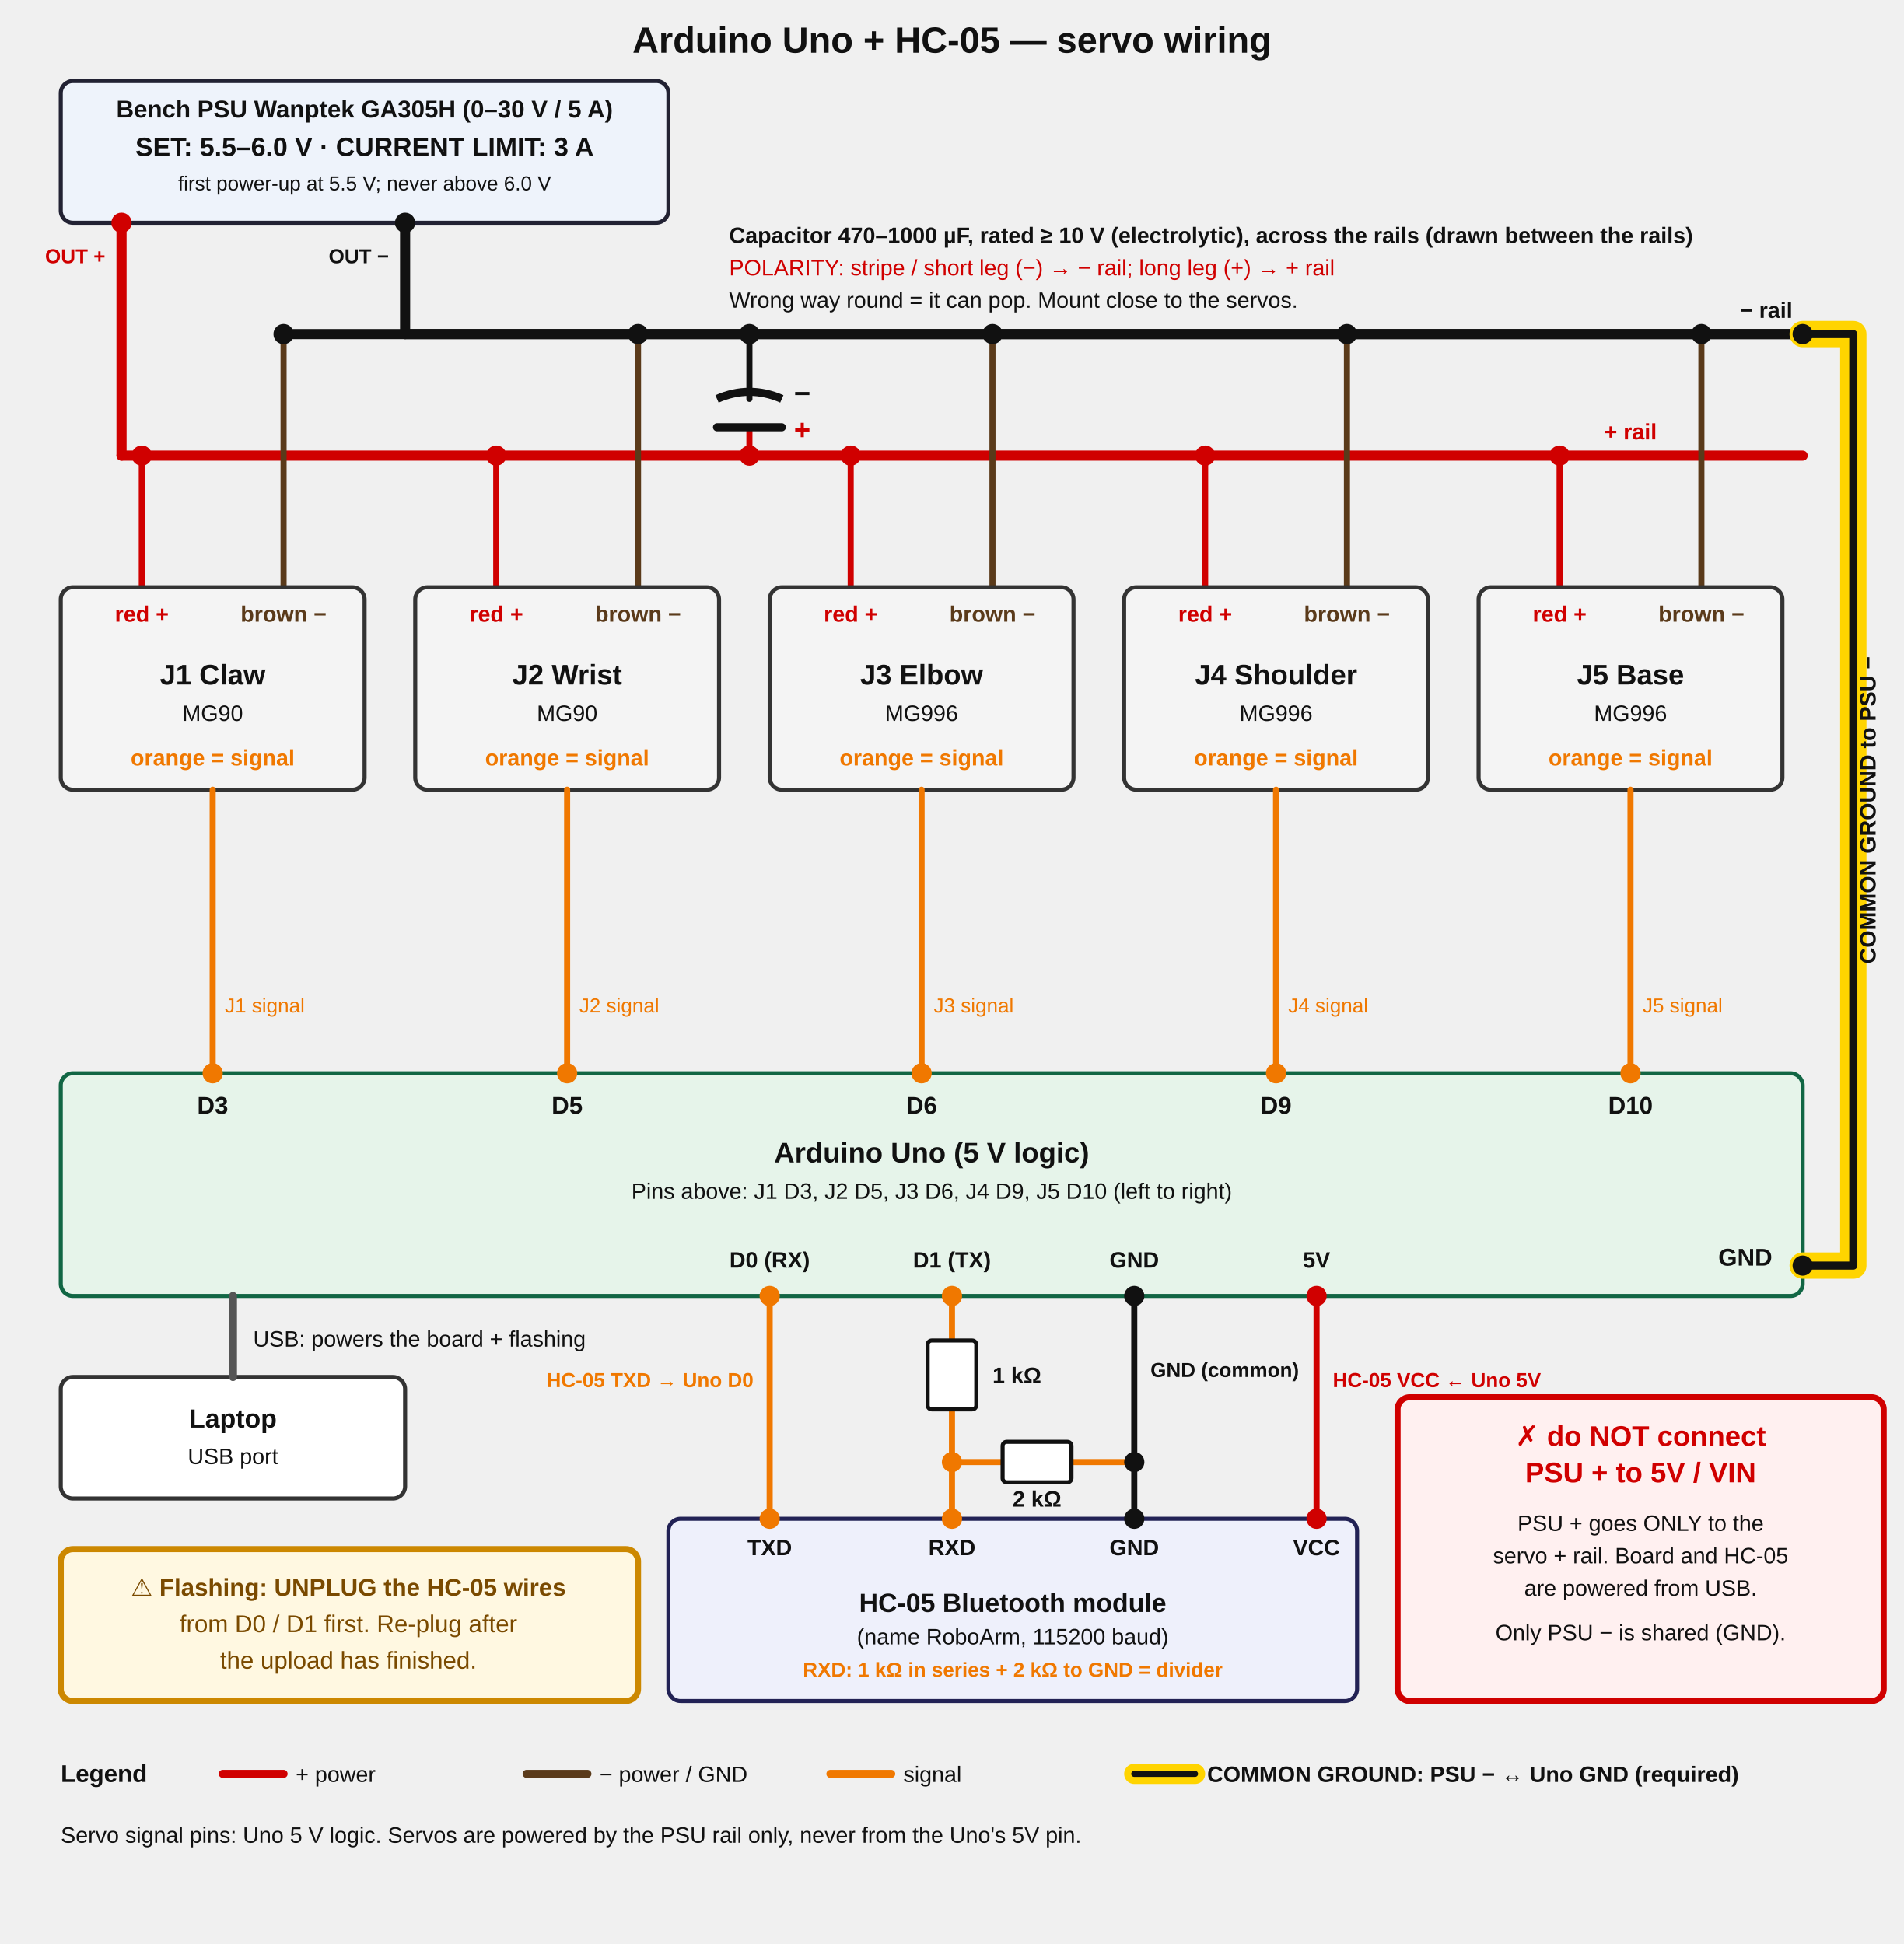
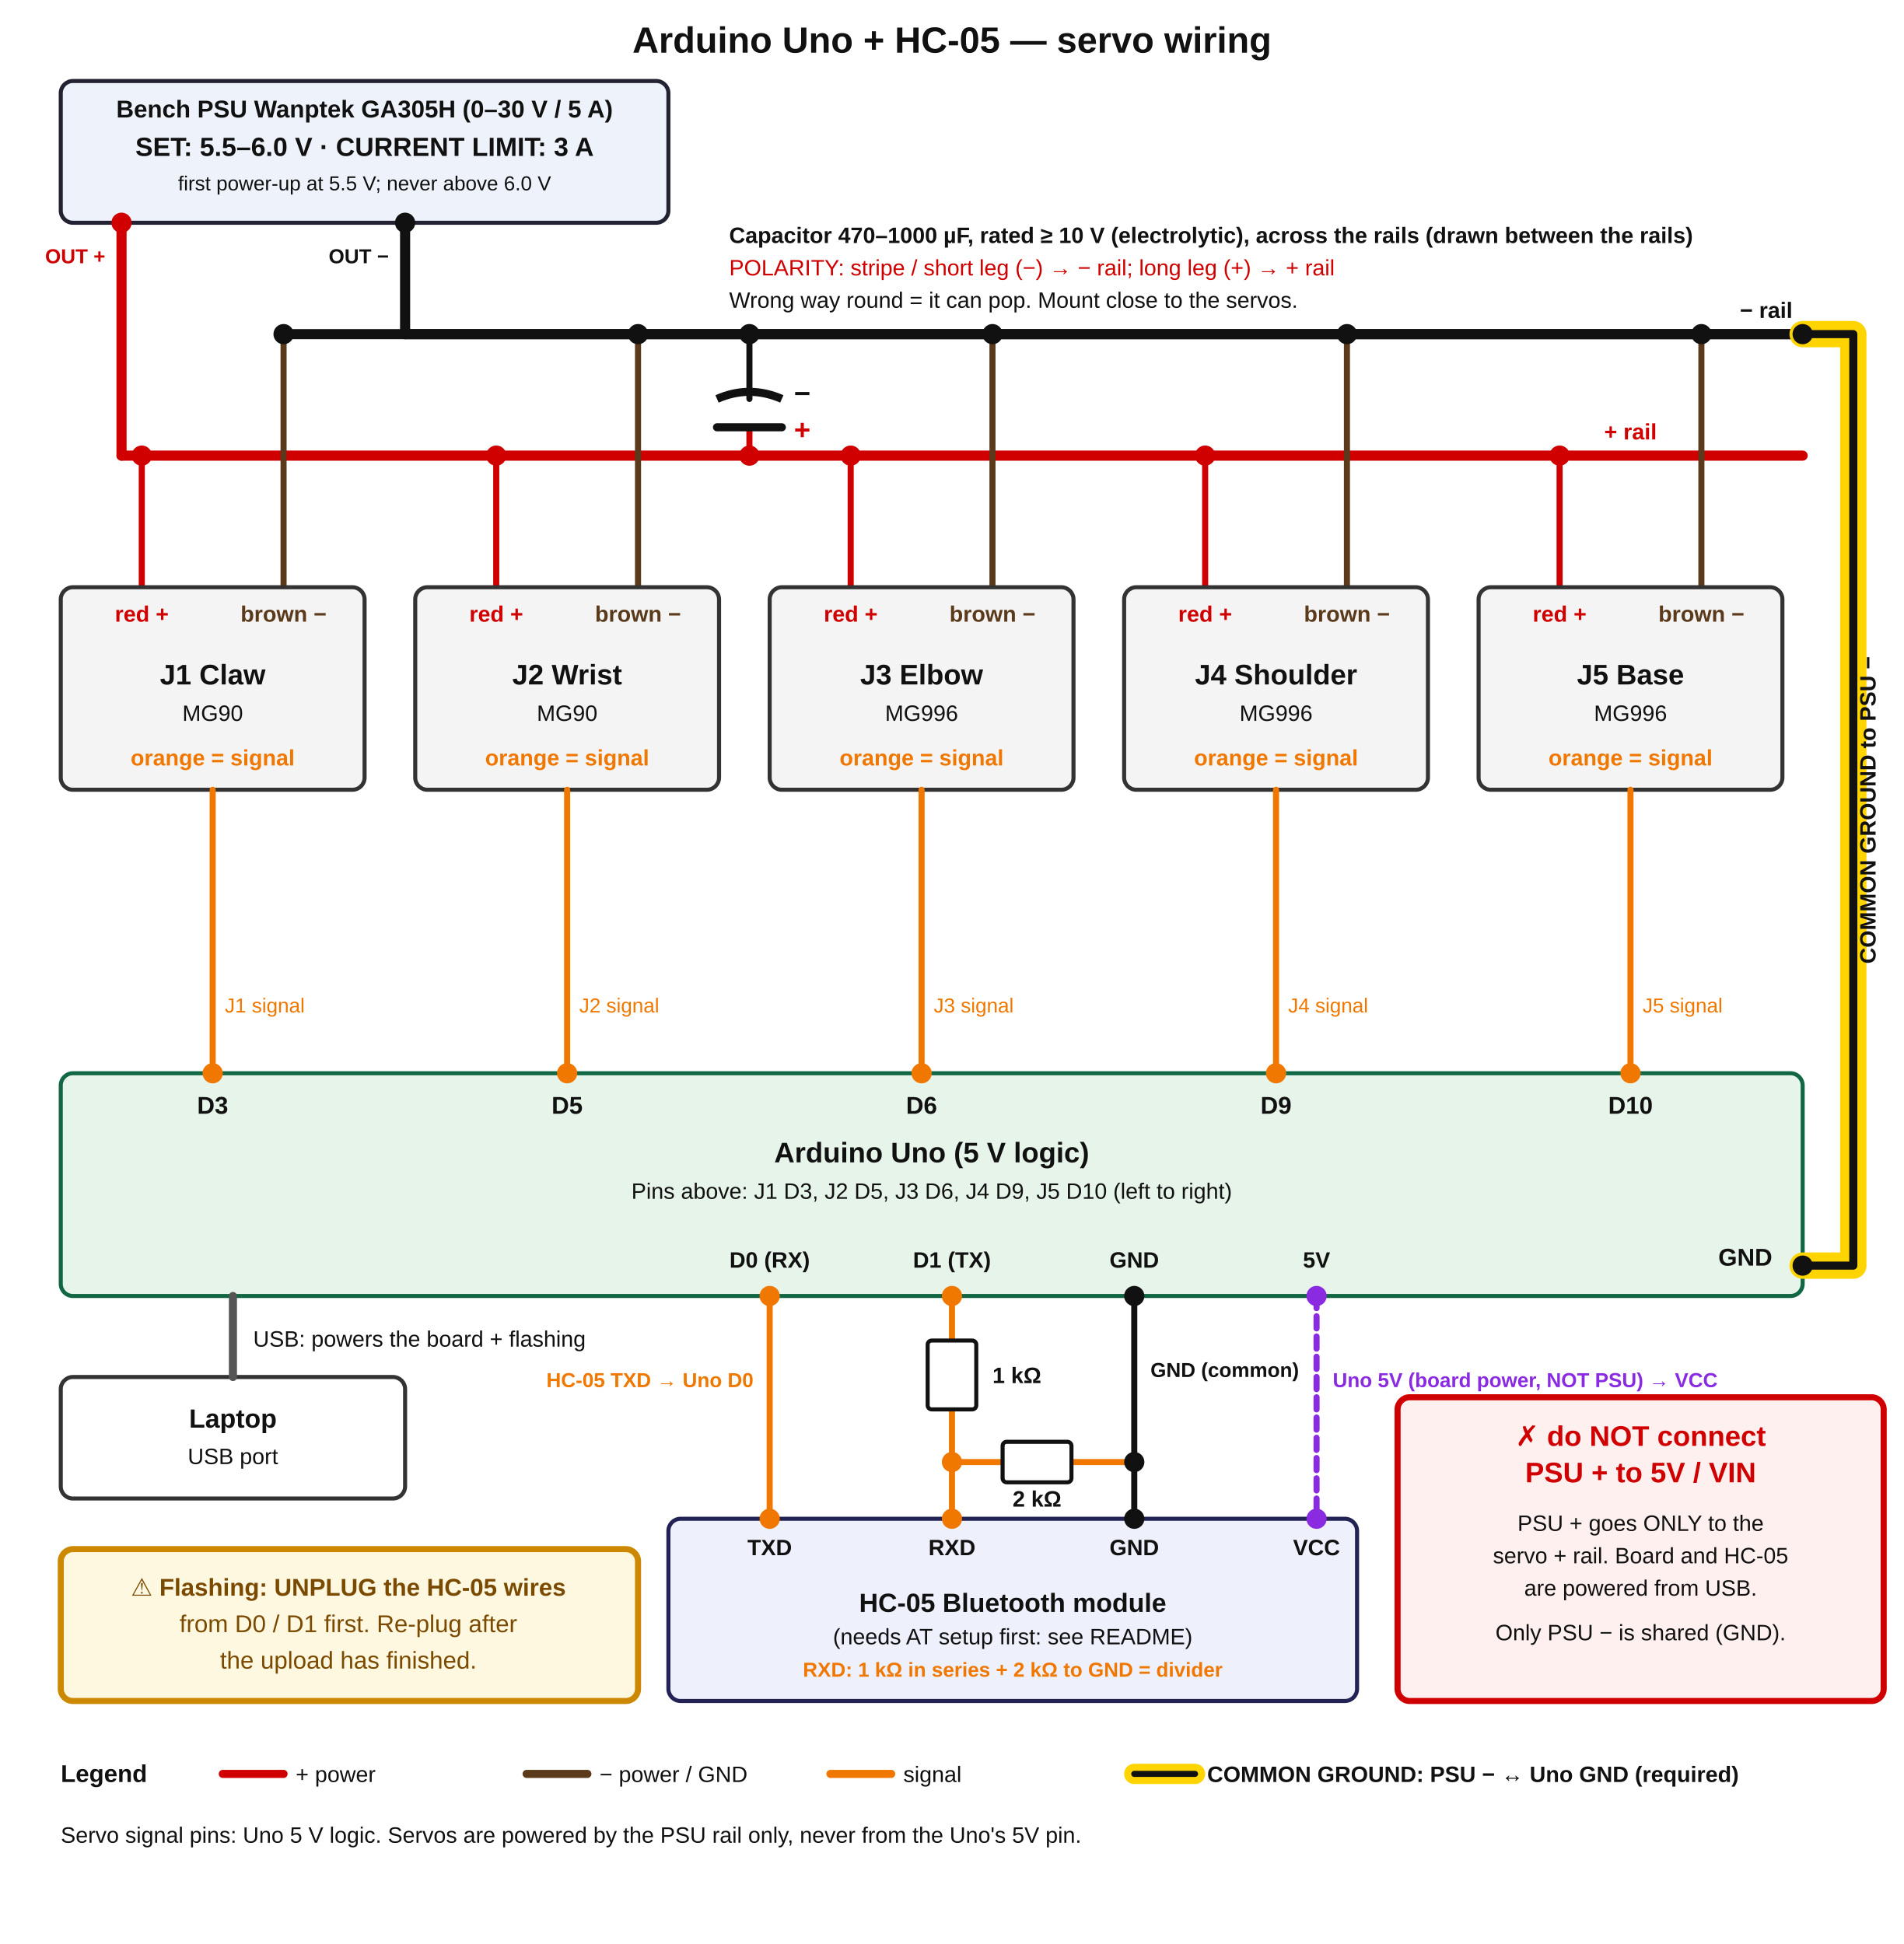
<svg xmlns="http://www.w3.org/2000/svg" width="940" height="960" viewBox="0 0 940 960" font-family="Arial, Helvetica, sans-serif" font-size="12">
-   <rect x="0" y="0" width="940" height="0" fill="#ffffff" />
+   <rect x="0" y="0" width="940" height="960" fill="#ffffff" />
  <text x="470" y="26" text-anchor="middle" font-size="18" font-weight="bold" fill="#111">Arduino Uno + HC-05 — servo wiring</text>
  <rect x="30" y="40" width="300" height="70" rx="6" fill="#eef3fb" stroke="#223" stroke-width="2" />
  <text x="180" y="58" text-anchor="middle" font-size="12" fill="#111" font-weight="bold">Bench PSU Wanptek GA305H (0–30 V / 5 A)</text>
  <text x="180" y="77" text-anchor="middle" font-size="13" fill="#111" font-weight="bold">SET: 5.5–6.0 V  ·  CURRENT LIMIT: 3 A</text>
  <text x="180" y="94" text-anchor="middle" font-size="10" fill="#111">first power-up at 5.5 V; never above 6.0 V</text>
  <text x="52" y="130" text-anchor="end" font-size="10" fill="#d00000" font-weight="bold">OUT +</text>
  <text x="192" y="130" text-anchor="end" font-size="10" fill="#111" font-weight="bold">OUT −</text>
  <line x1="60" y1="110" x2="60" y2="225" stroke="#d00000" stroke-width="5" stroke-linecap="round" />
  <line x1="60" y1="225" x2="890" y2="225" stroke="#d00000" stroke-width="5" stroke-linecap="round" />
  <line x1="200" y1="110" x2="200" y2="165" stroke="#111" stroke-width="5" stroke-linecap="round" />
  <line x1="140" y1="165" x2="890" y2="165" stroke="#111" stroke-width="5" stroke-linecap="round" />
  <line x1="200" y1="165" x2="890" y2="165" stroke="#111" stroke-width="5" stroke-linecap="round" />
  <circle cx="60" cy="110" r="5" fill="#d00000" />
  <circle cx="200" cy="110" r="5" fill="#111" />
  <text x="885" y="157" text-anchor="end" font-size="11" fill="#111" font-weight="bold">− rail</text>
  <text x="805" y="217" text-anchor="middle" font-size="11" fill="#d00000" font-weight="bold">+ rail</text>
  <line x1="370" y1="225" x2="370" y2="211" stroke="#d00000" stroke-width="3" stroke-linecap="round" />
  <line x1="370" y1="165" x2="370" y2="197" stroke="#111" stroke-width="3" stroke-linecap="round" />
  <line x1="354" y1="211" x2="386" y2="211" stroke="#111" stroke-width="4" stroke-linecap="round" />
  <path d="M354 197 Q370 190 386 197" fill="none" stroke="#111" stroke-width="4" />
  <text x="392" y="199" text-anchor="start" font-size="14" fill="#111" font-weight="bold">−</text>
  <text x="392" y="217" text-anchor="start" font-size="14" fill="#d00000" font-weight="bold">+</text>
  <circle cx="370" cy="225" r="5" fill="#d00000" />
  <circle cx="370" cy="165" r="5" fill="#111" />
  <text x="360" y="120" text-anchor="start" font-size="11" fill="#111" font-weight="bold">Capacitor 470–1000 µF, rated ≥ 10 V (electrolytic), across the rails (drawn between the rails)</text>
  <text x="360" y="136" text-anchor="start" font-size="11" fill="#d00000">POLARITY: stripe / short leg (−) → − rail;  long leg (+) → + rail</text>
  <text x="360" y="152" text-anchor="start" font-size="11" fill="#111">Wrong way round = it can pop. Mount close to the servos.</text>
  <line x1="70" y1="290" x2="70" y2="225" stroke="#d00000" stroke-width="3" stroke-linecap="round" />
  <circle cx="70" cy="225" r="5" fill="#d00000" />
  <line x1="140" y1="290" x2="140" y2="165" stroke="#5a3a1a" stroke-width="3" stroke-linecap="round" />
  <circle cx="140" cy="165" r="5" fill="#111" />
  <rect x="30" y="290" width="150" height="100" rx="6" fill="#f4f4f4" stroke="#333" stroke-width="2" />
  <text x="70" y="307" text-anchor="middle" font-size="11" fill="#d00000" font-weight="bold">red +</text>
  <text x="140" y="307" text-anchor="middle" font-size="11" fill="#5a3a1a" font-weight="bold">brown −</text>
  <text x="105" y="338" text-anchor="middle" font-size="14" fill="#111" font-weight="bold">J1 Claw</text>
  <text x="105" y="356" text-anchor="middle" font-size="11" fill="#111">MG90</text>
  <text x="105" y="378" text-anchor="middle" font-size="11" fill="#f07800" font-weight="bold">orange = signal</text>
  <line x1="105" y1="390" x2="105" y2="530" stroke="#f07800" stroke-width="3" stroke-linecap="round" />
  <text x="111" y="500" text-anchor="start" font-size="10" fill="#f07800">J1 signal</text>
  <line x1="245" y1="290" x2="245" y2="225" stroke="#d00000" stroke-width="3" stroke-linecap="round" />
  <circle cx="245" cy="225" r="5" fill="#d00000" />
  <line x1="315" y1="290" x2="315" y2="165" stroke="#5a3a1a" stroke-width="3" stroke-linecap="round" />
  <circle cx="315" cy="165" r="5" fill="#111" />
  <rect x="205" y="290" width="150" height="100" rx="6" fill="#f4f4f4" stroke="#333" stroke-width="2" />
  <text x="245" y="307" text-anchor="middle" font-size="11" fill="#d00000" font-weight="bold">red +</text>
  <text x="315" y="307" text-anchor="middle" font-size="11" fill="#5a3a1a" font-weight="bold">brown −</text>
  <text x="280" y="338" text-anchor="middle" font-size="14" fill="#111" font-weight="bold">J2 Wrist</text>
  <text x="280" y="356" text-anchor="middle" font-size="11" fill="#111">MG90</text>
  <text x="280" y="378" text-anchor="middle" font-size="11" fill="#f07800" font-weight="bold">orange = signal</text>
  <line x1="280" y1="390" x2="280" y2="530" stroke="#f07800" stroke-width="3" stroke-linecap="round" />
  <text x="286" y="500" text-anchor="start" font-size="10" fill="#f07800">J2 signal</text>
  <line x1="420" y1="290" x2="420" y2="225" stroke="#d00000" stroke-width="3" stroke-linecap="round" />
  <circle cx="420" cy="225" r="5" fill="#d00000" />
  <line x1="490" y1="290" x2="490" y2="165" stroke="#5a3a1a" stroke-width="3" stroke-linecap="round" />
  <circle cx="490" cy="165" r="5" fill="#111" />
  <rect x="380" y="290" width="150" height="100" rx="6" fill="#f4f4f4" stroke="#333" stroke-width="2" />
  <text x="420" y="307" text-anchor="middle" font-size="11" fill="#d00000" font-weight="bold">red +</text>
  <text x="490" y="307" text-anchor="middle" font-size="11" fill="#5a3a1a" font-weight="bold">brown −</text>
  <text x="455" y="338" text-anchor="middle" font-size="14" fill="#111" font-weight="bold">J3 Elbow</text>
  <text x="455" y="356" text-anchor="middle" font-size="11" fill="#111">MG996</text>
  <text x="455" y="378" text-anchor="middle" font-size="11" fill="#f07800" font-weight="bold">orange = signal</text>
  <line x1="455" y1="390" x2="455" y2="530" stroke="#f07800" stroke-width="3" stroke-linecap="round" />
  <text x="461" y="500" text-anchor="start" font-size="10" fill="#f07800">J3 signal</text>
  <line x1="595" y1="290" x2="595" y2="225" stroke="#d00000" stroke-width="3" stroke-linecap="round" />
  <circle cx="595" cy="225" r="5" fill="#d00000" />
  <line x1="665" y1="290" x2="665" y2="165" stroke="#5a3a1a" stroke-width="3" stroke-linecap="round" />
  <circle cx="665" cy="165" r="5" fill="#111" />
  <rect x="555" y="290" width="150" height="100" rx="6" fill="#f4f4f4" stroke="#333" stroke-width="2" />
  <text x="595" y="307" text-anchor="middle" font-size="11" fill="#d00000" font-weight="bold">red +</text>
  <text x="665" y="307" text-anchor="middle" font-size="11" fill="#5a3a1a" font-weight="bold">brown −</text>
  <text x="630" y="338" text-anchor="middle" font-size="14" fill="#111" font-weight="bold">J4 Shoulder</text>
  <text x="630" y="356" text-anchor="middle" font-size="11" fill="#111">MG996</text>
  <text x="630" y="378" text-anchor="middle" font-size="11" fill="#f07800" font-weight="bold">orange = signal</text>
  <line x1="630" y1="390" x2="630" y2="530" stroke="#f07800" stroke-width="3" stroke-linecap="round" />
  <text x="636" y="500" text-anchor="start" font-size="10" fill="#f07800">J4 signal</text>
  <line x1="770" y1="290" x2="770" y2="225" stroke="#d00000" stroke-width="3" stroke-linecap="round" />
  <circle cx="770" cy="225" r="5" fill="#d00000" />
  <line x1="840" y1="290" x2="840" y2="165" stroke="#5a3a1a" stroke-width="3" stroke-linecap="round" />
  <circle cx="840" cy="165" r="5" fill="#111" />
  <rect x="730" y="290" width="150" height="100" rx="6" fill="#f4f4f4" stroke="#333" stroke-width="2" />
  <text x="770" y="307" text-anchor="middle" font-size="11" fill="#d00000" font-weight="bold">red +</text>
  <text x="840" y="307" text-anchor="middle" font-size="11" fill="#5a3a1a" font-weight="bold">brown −</text>
  <text x="805" y="338" text-anchor="middle" font-size="14" fill="#111" font-weight="bold">J5 Base</text>
  <text x="805" y="356" text-anchor="middle" font-size="11" fill="#111">MG996</text>
  <text x="805" y="378" text-anchor="middle" font-size="11" fill="#f07800" font-weight="bold">orange = signal</text>
  <line x1="805" y1="390" x2="805" y2="530" stroke="#f07800" stroke-width="3" stroke-linecap="round" />
  <text x="811" y="500" text-anchor="start" font-size="10" fill="#f07800">J5 signal</text>
  <rect x="30" y="530" width="860" height="110" rx="6" fill="#e6f4ea" stroke="#164" stroke-width="2" />
  <text x="460" y="574" text-anchor="middle" font-size="14" fill="#111" font-weight="bold">Arduino Uno (5 V logic)</text>
  <text x="460" y="592" text-anchor="middle" font-size="11" fill="#111">Pins above: J1 D3, J2 D5, J3 D6, J4 D9, J5 D10 (left to right)</text>
  <text x="380" y="626" text-anchor="middle" font-size="11" fill="#111" font-weight="bold">D0 (RX)</text>
  <text x="470" y="626" text-anchor="middle" font-size="11" fill="#111" font-weight="bold">D1 (TX)</text>
  <text x="560" y="626" text-anchor="middle" font-size="11" fill="#111" font-weight="bold">GND</text>
  <text x="650" y="626" text-anchor="middle" font-size="11" fill="#111" font-weight="bold">5V</text>
  <text x="875" y="625" text-anchor="end" font-size="12" fill="#111" font-weight="bold">GND</text>
  <circle cx="105" cy="530" r="5" fill="#f07800" />
  <text x="105" y="550" text-anchor="middle" font-size="12" fill="#111" font-weight="bold">D3</text>
  <circle cx="280" cy="530" r="5" fill="#f07800" />
  <text x="280" y="550" text-anchor="middle" font-size="12" fill="#111" font-weight="bold">D5</text>
  <circle cx="455" cy="530" r="5" fill="#f07800" />
  <text x="455" y="550" text-anchor="middle" font-size="12" fill="#111" font-weight="bold">D6</text>
  <circle cx="630" cy="530" r="5" fill="#f07800" />
  <text x="630" y="550" text-anchor="middle" font-size="12" fill="#111" font-weight="bold">D9</text>
  <circle cx="805" cy="530" r="5" fill="#f07800" />
  <text x="805" y="550" text-anchor="middle" font-size="12" fill="#111" font-weight="bold">D10</text>
  <polyline points="890,165 915,165 915,625 890,625" fill="none" stroke="#ffd400" stroke-width="13" stroke-linejoin="round" stroke-linecap="round" />
  <polyline points="890,165 915,165 915,625 890,625" fill="none" stroke="#111" stroke-width="4" stroke-linejoin="round" stroke-linecap="round" />
  <circle cx="890" cy="165" r="5" fill="#111" />
  <circle cx="890" cy="625" r="5" fill="#111" />
  <text x="926" y="400" transform="rotate(-90 926 400)" text-anchor="middle" font-size="11" font-weight="bold" fill="#111">COMMON GROUND to PSU −</text>
  <rect x="330" y="750" width="340" height="90" rx="6" fill="#eef0fb" stroke="#225" stroke-width="2" />
  <text x="500" y="796" text-anchor="middle" font-size="13" fill="#111" font-weight="bold">HC-05 Bluetooth module</text>
-   <text x="500" y="812" text-anchor="middle" font-size="11" fill="#111">(name RoboArm, 115200 baud)</text>
+   <text x="500" y="812" text-anchor="middle" font-size="11" fill="#111">(needs AT setup first: see README)</text>
  <text x="500" y="828" text-anchor="middle" font-size="10" fill="#f07800" font-weight="bold">RXD: 1 kΩ in series + 2 kΩ to GND = divider</text>
  <text x="380" y="768" text-anchor="middle" font-size="11" fill="#111" font-weight="bold">TXD</text>
  <text x="470" y="768" text-anchor="middle" font-size="11" fill="#111" font-weight="bold">RXD</text>
  <text x="560" y="768" text-anchor="middle" font-size="11" fill="#111" font-weight="bold">GND</text>
  <text x="650" y="768" text-anchor="middle" font-size="11" fill="#111" font-weight="bold">VCC</text>
  <line x1="380" y1="640" x2="380" y2="750" stroke="#f07800" stroke-width="3" stroke-linecap="round" />
  <circle cx="380" cy="640" r="5" fill="#f07800" />
  <circle cx="380" cy="750" r="5" fill="#f07800" />
  <text x="372" y="685" text-anchor="end" font-size="10" fill="#f07800" font-weight="bold">HC-05 TXD → Uno D0</text>
  <line x1="470" y1="640" x2="470" y2="750" stroke="#f07800" stroke-width="3" stroke-linecap="round" />
  <circle cx="470" cy="640" r="5" fill="#f07800" />
  <circle cx="470" cy="750" r="5" fill="#f07800" />
  <rect x="458" y="662" width="24" height="34" rx="2" fill="#fff" stroke="#111" stroke-width="2" />
  <text x="490" y="683" text-anchor="start" font-size="11" fill="#111" font-weight="bold">1 kΩ</text>
  <circle cx="470" cy="722" r="5" fill="#f07800" />
  <line x1="470" y1="722" x2="560" y2="722" stroke="#f07800" stroke-width="3" stroke-linecap="round" />
  <rect x="495" y="712" width="34" height="20" rx="2" fill="#fff" stroke="#111" stroke-width="2" />
  <text x="512" y="744" text-anchor="middle" font-size="11" fill="#111" font-weight="bold">2 kΩ</text>
  <line x1="560" y1="640" x2="560" y2="750" stroke="#111" stroke-width="3" stroke-linecap="round" />
  <circle cx="560" cy="640" r="5" fill="#111" />
  <circle cx="560" cy="750" r="5" fill="#111" />
  <circle cx="560" cy="722" r="5" fill="#111" />
  <text x="568" y="680" text-anchor="start" font-size="10" fill="#111" font-weight="bold">GND (common)</text>
-   <line x1="650" y1="640" x2="650" y2="750" stroke="#d00000" stroke-width="3" stroke-linecap="round" />
-   <circle cx="650" cy="640" r="5" fill="#d00000" />
-   <circle cx="650" cy="750" r="5" fill="#d00000" />
-   <text x="658" y="685" text-anchor="start" font-size="10" fill="#d00000" font-weight="bold">HC-05 VCC ← Uno 5V</text>
+   <line x1="650" y1="640" x2="650" y2="750" stroke="#8a2be2" stroke-width="3" stroke-dasharray="6 4" stroke-linecap="round" />
+   <circle cx="650" cy="640" r="5" fill="#8a2be2" />
+   <circle cx="650" cy="750" r="5" fill="#8a2be2" />
+   <text x="658" y="685" text-anchor="start" font-size="10" fill="#8a2be2" font-weight="bold">Uno 5V (board power, NOT PSU) → VCC</text>
  <rect x="30" y="680" width="170" height="60" rx="6" fill="#fff" stroke="#333" stroke-width="2" />
  <text x="115" y="705" text-anchor="middle" font-size="13" fill="#111" font-weight="bold">Laptop</text>
  <text x="115" y="723" text-anchor="middle" font-size="11" fill="#111">USB port</text>
  <line x1="115" y1="680" x2="115" y2="640" stroke="#555" stroke-width="4" stroke-linecap="round" />
  <text x="125" y="665" text-anchor="start" font-size="11" fill="#111">USB: powers the board + flashing</text>
  <rect x="30" y="765" width="285" height="75" rx="6" fill="#fff8e1" stroke="#c80" stroke-width="3" />
  <text x="172" y="788" text-anchor="middle" font-size="12" fill="#7a4a00" font-weight="bold">⚠ Flashing: UNPLUG the HC-05 wires</text>
  <text x="172" y="806" text-anchor="middle" font-size="12" fill="#7a4a00">from D0 / D1 first. Re-plug after</text>
  <text x="172" y="824" text-anchor="middle" font-size="12" fill="#7a4a00">the upload has finished.</text>
  <rect x="690" y="690" width="240" height="150" rx="6" fill="#fff0f0" stroke="#d00000" stroke-width="3" />
  <text x="810" y="714" text-anchor="middle" font-size="14" fill="#d00000" font-weight="bold">✗ do NOT connect</text>
  <text x="810" y="732" text-anchor="middle" font-size="14" fill="#d00000" font-weight="bold">PSU + to 5V / VIN</text>
  <text x="810" y="756" text-anchor="middle" font-size="11" fill="#111">PSU + goes ONLY to the</text>
  <text x="810" y="772" text-anchor="middle" font-size="11" fill="#111">servo + rail. Board and HC-05</text>
  <text x="810" y="788" text-anchor="middle" font-size="11" fill="#111">are powered from USB.</text>
  <text x="810" y="810" text-anchor="middle" font-size="11" fill="#111">Only PSU − is shared (GND).</text>
  <text x="30" y="880" text-anchor="start" font-size="12" fill="#111" font-weight="bold">Legend</text>
  <line x1="110" y1="876" x2="140" y2="876" stroke="#d00000" stroke-width="4" stroke-linecap="round" />
  <text x="146" y="880" text-anchor="start" font-size="11" fill="#111">+ power</text>
  <line x1="260" y1="876" x2="290" y2="876" stroke="#5a3a1a" stroke-width="4" stroke-linecap="round" />
  <text x="296" y="880" text-anchor="start" font-size="11" fill="#111">− power / GND</text>
  <line x1="410" y1="876" x2="440" y2="876" stroke="#f07800" stroke-width="4" stroke-linecap="round" />
  <text x="446" y="880" text-anchor="start" font-size="11" fill="#111">signal</text>
  <line x1="560" y1="876" x2="590" y2="876" stroke="#ffd400" stroke-width="10" stroke-linecap="round" />
  <line x1="560" y1="876" x2="590" y2="876" stroke="#111" stroke-width="3" stroke-linecap="round" />
  <text x="596" y="880" text-anchor="start" font-size="11" fill="#111" font-weight="bold">COMMON GROUND: PSU − ↔ Uno GND (required)</text>
  <text x="30" y="910" text-anchor="start" font-size="11" fill="#111">Servo signal pins: Uno 5 V logic. Servos are powered by the PSU rail only, never from the Uno's 5V pin.</text>
</svg>
